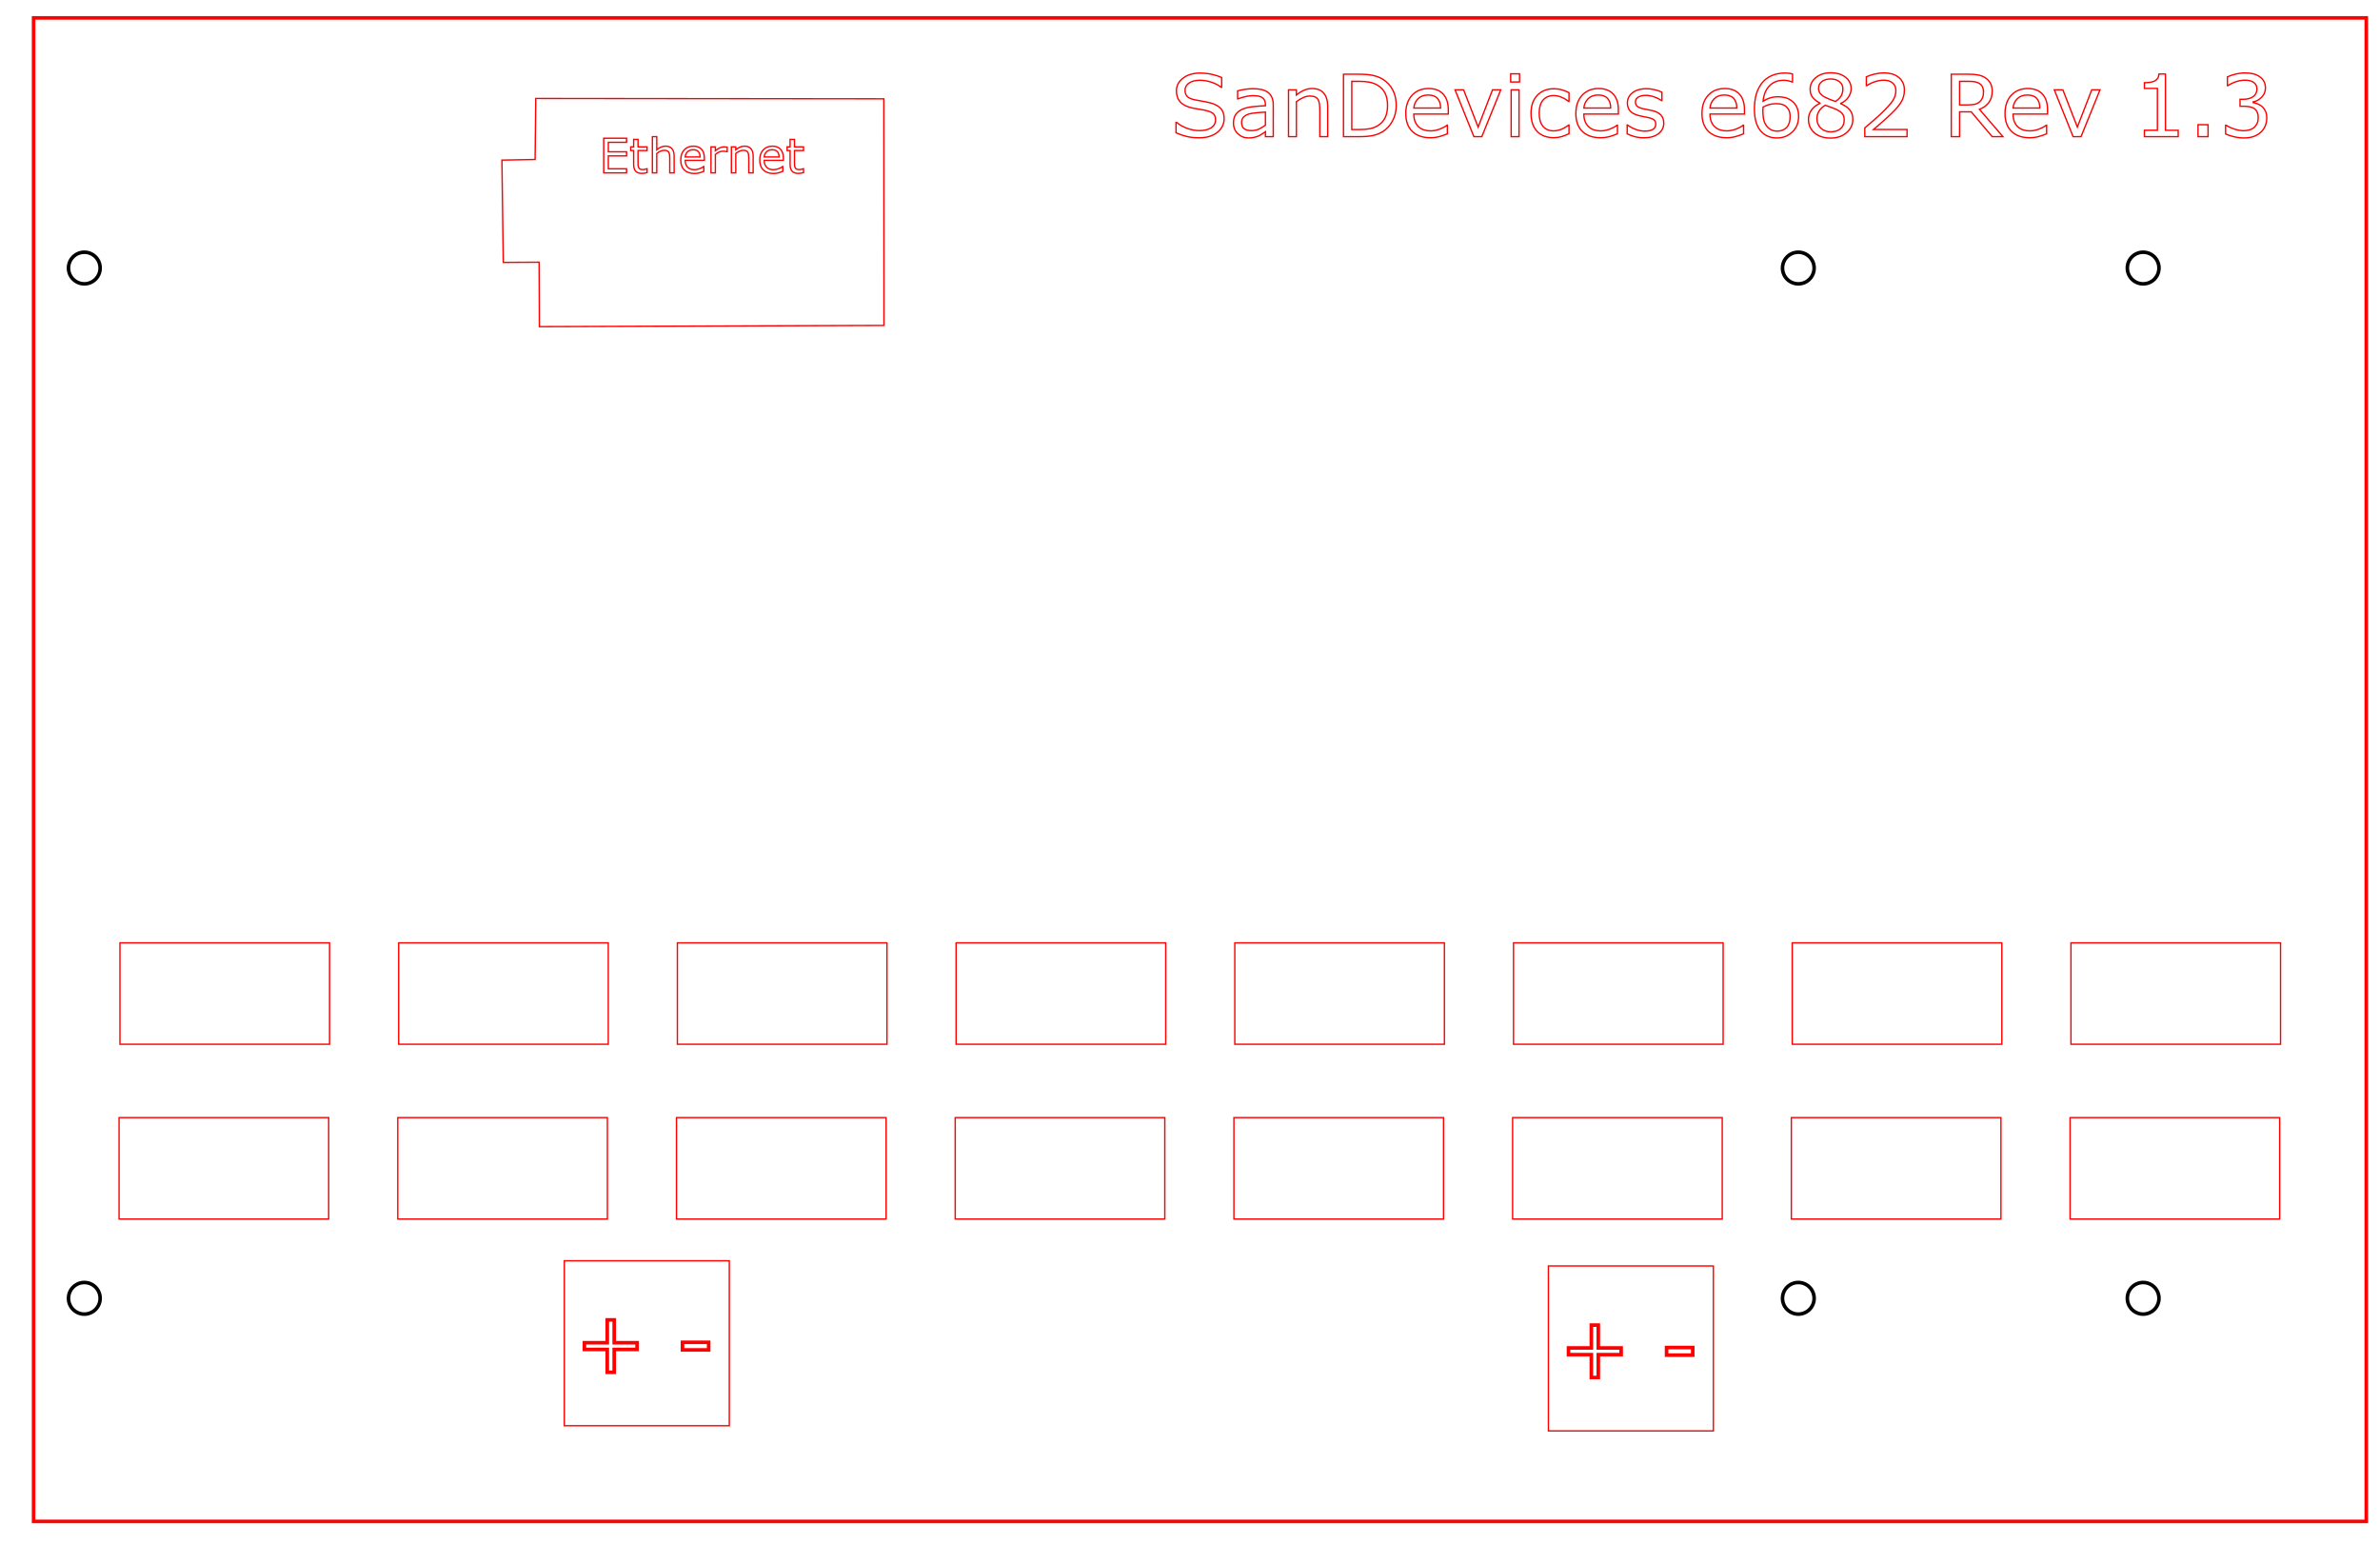
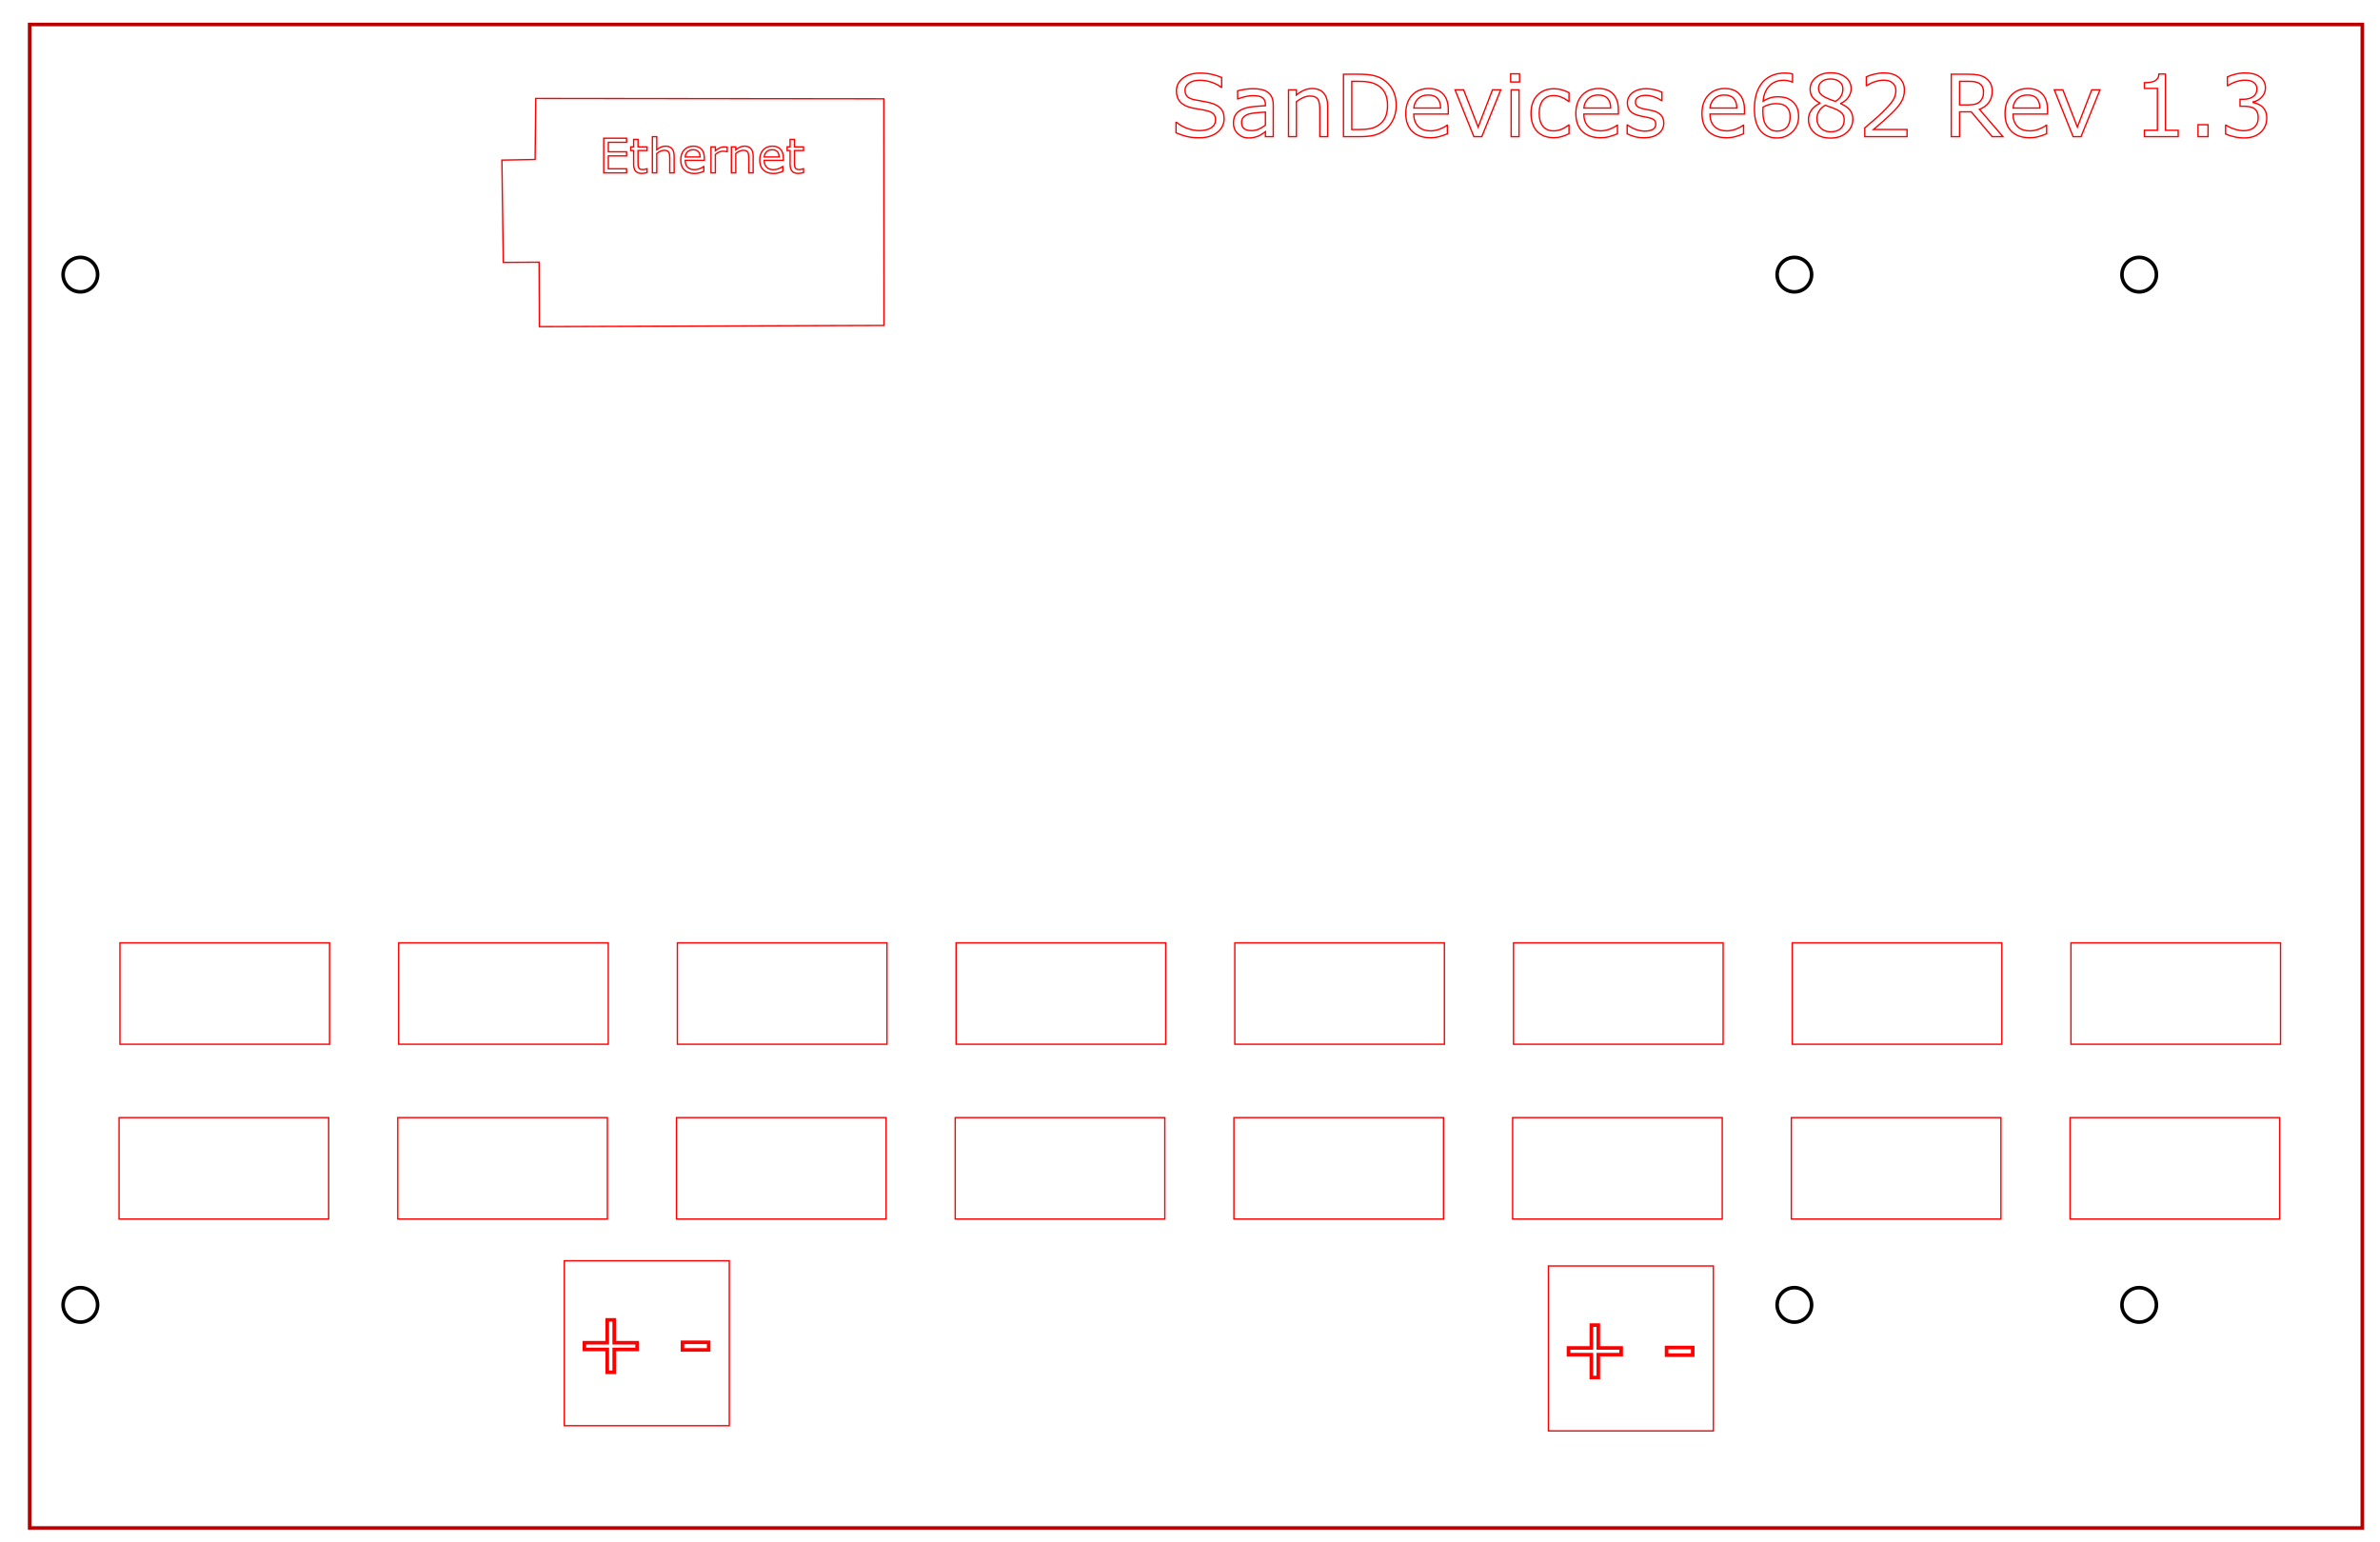
<svg xmlns="http://www.w3.org/2000/svg" width="176mm" height="114mm" viewBox="0 0 176 114" version="1.1" id="svg10875">
  <defs id="defs10869">
    <marker style="overflow:visible" refY="0" refX="0" orient="auto" id="DistanceX">
      <path id="path11422" style="stroke:#000000;stroke-width:0.5" d="M 3,-3 -3,3 M 0,-5 V 5" />
    </marker>
    <pattern y="0" x="0" width="8" patternUnits="userSpaceOnUse" id="Hatch" height="8">
      <path id="path11425" stroke-width="0.25" stroke="#000000" linecap="square" d="M8 4 l-4,4" />
      <path id="path11427" stroke-width="0.25" stroke="#000000" linecap="square" d="M6 2 l-4,4" />
      <path id="path11429" stroke-width="0.25" stroke="#000000" linecap="square" d="M4 0 l-4,4" />
    </pattern>
    <symbol id="*MODEL_SPACE" />
    <symbol id="*PAPER_SPACE" />
+     <marker style="overflow:visible" refY="0.0" refX="0.0" orient="auto" id="DistanceX-2">
+       <path id="path7502" style="stroke:#000000; stroke-width:0.5" d="M 3,-3 L -3,3 M 0,-5 L  0,5" />
+     </marker>
+     <pattern y="0" x="0" width="8" patternUnits="userSpaceOnUse" id="Hatch-1" height="8">
+       <path id="path7505" stroke-width="0.25" stroke="#000000" linecap="square" d="M8 4 l-4,4" />
+       <path id="path7507" stroke-width="0.25" stroke="#000000" linecap="square" d="M6 2 l-4,4" />
+       <path id="path7509" stroke-width="0.25" stroke="#000000" linecap="square" d="M4 0 l-4,4" />
+     </pattern>
+     <symbol id="*MODEL_SPACE-3" />
+     <symbol id="*PAPER_SPACE-7" />
  </defs>
  <g id="layer1" transform="translate(0,-183)">
    <g id="g11450" transform="matrix(0.2645833,0,0,0.2645833,2.485574,-112.6762)" style="stroke:#ff0000;stroke-opacity:1">
-       <path id="path11436" style="fill:none;stroke:#ff0000;stroke-opacity:1" d="M 651.968,1122.52 H 0 v 420.284 h 651.968 z" />
-       <path id="path11438" style="fill:none;stroke:#000000;stroke-opacity:1" d="m 18.595,1192.441 a 4.422,4.422 0 1 0 -8.844,0 4.422,4.422 0 1 0 8.844,0 z" />
-       <path id="path11440" style="fill:none;stroke:#000000;stroke-opacity:1" d="m 18.595,1480.441 a 4.422,4.422 0 1 0 -8.844,0 4.422,4.422 0 1 0 8.844,0 z" />
-       <path id="path11442" style="fill:none;stroke:#000000;stroke-opacity:1" d="m 497.65,1192.441 a 4.422,4.422 0 1 0 -8.844,0 4.422,4.422 0 1 0 8.844,0 z" />
-       <path id="path11444" style="fill:none;stroke:#000000;stroke-opacity:1" d="m 594.028,1192.441 a 4.422,4.422 0 1 0 -8.844,0 4.422,4.422 0 1 0 8.844,0 z" />
-       <path id="path11446" style="fill:none;stroke:#000000;stroke-opacity:1" d="m 497.65,1480.441 a 4.422,4.422 0 1 0 -8.844,0 4.422,4.422 0 1 0 8.844,0 z" />
-       <path id="path11448" style="fill:none;stroke:#000000;stroke-opacity:1" d="m 594.028,1480.441 a 4.422,4.422 0 1 0 -8.844,0 4.422,4.422 0 1 0 8.844,0 z" />
      <rect style="fill:none;fill-opacity:1;stroke:#ff0000;stroke-width:0.378;stroke-miterlimit:4;stroke-dasharray:none;stroke-dashoffset:0;stroke-opacity:1" id="rect11480" width="58.583" height="28.346" x="569.176" y="1429.935" />
      <rect style="fill:none;fill-opacity:1;stroke:#ff0000;stroke-width:0.378;stroke-miterlimit:4;stroke-dasharray:none;stroke-dashoffset:0;stroke-opacity:1" id="rect11480-7" width="58.583" height="28.346" x="23.884" y="1429.935" />
      <rect style="fill:none;fill-opacity:1;stroke:#ff0000;stroke-width:0.378;stroke-miterlimit:4;stroke-dasharray:none;stroke-dashoffset:0;stroke-opacity:1" id="rect11480-64" width="58.583" height="28.346" x="101.783" y="1429.935" />
      <rect style="fill:none;fill-opacity:1;stroke:#ff0000;stroke-width:0.378;stroke-miterlimit:4;stroke-dasharray:none;stroke-dashoffset:0;stroke-opacity:1" id="rect11480-31" width="58.583" height="28.346" x="491.277" y="1429.935" />
      <rect style="fill:none;fill-opacity:1;stroke:#ff0000;stroke-width:0.378;stroke-miterlimit:4;stroke-dasharray:none;stroke-dashoffset:0;stroke-opacity:1" id="rect11480-5" width="58.583" height="28.346" x="179.682" y="1429.935" />
      <rect style="fill:none;fill-opacity:1;stroke:#ff0000;stroke-width:0.378;stroke-miterlimit:4;stroke-dasharray:none;stroke-dashoffset:0;stroke-opacity:1" id="rect11480-54" width="58.583" height="28.346" x="257.581" y="1429.935" />
      <rect style="fill:none;fill-opacity:1;stroke:#ff0000;stroke-width:0.378;stroke-miterlimit:4;stroke-dasharray:none;stroke-dashoffset:0;stroke-opacity:1" id="rect11480-0" width="58.583" height="28.346" x="335.479" y="1429.935" />
      <rect style="fill:none;fill-opacity:1;stroke:#ff0000;stroke-width:0.378;stroke-miterlimit:4;stroke-dasharray:none;stroke-dashoffset:0;stroke-opacity:1" id="rect11480-04" width="58.583" height="28.346" x="413.378" y="1429.935" />
      <rect style="fill:none;fill-opacity:1;stroke:#ff0000;stroke-width:0.378;stroke-miterlimit:4;stroke-dasharray:none;stroke-dashoffset:0;stroke-opacity:1" id="rect11480-4" width="58.583" height="28.346" x="569.425" y="1381.076" />
      <rect style="fill:none;fill-opacity:1;stroke:#ff0000;stroke-width:0.378;stroke-miterlimit:4;stroke-dasharray:none;stroke-dashoffset:0;stroke-opacity:1" id="rect11480-7-7" width="58.583" height="28.346" x="24.132" y="1381.076" />
      <rect style="fill:none;fill-opacity:1;stroke:#ff0000;stroke-width:0.378;stroke-miterlimit:4;stroke-dasharray:none;stroke-dashoffset:0;stroke-opacity:1" id="rect11480-64-3" width="58.583" height="28.346" x="102.031" y="1381.076" />
      <rect style="fill:none;fill-opacity:1;stroke:#ff0000;stroke-width:0.378;stroke-miterlimit:4;stroke-dasharray:none;stroke-dashoffset:0;stroke-opacity:1" id="rect11480-31-4" width="58.583" height="28.346" x="491.526" y="1381.076" />
      <rect style="fill:none;fill-opacity:1;stroke:#ff0000;stroke-width:0.378;stroke-miterlimit:4;stroke-dasharray:none;stroke-dashoffset:0;stroke-opacity:1" id="rect11480-5-9" width="58.583" height="28.346" x="179.93" y="1381.076" />
      <rect style="fill:none;fill-opacity:1;stroke:#ff0000;stroke-width:0.378;stroke-miterlimit:4;stroke-dasharray:none;stroke-dashoffset:0;stroke-opacity:1" id="rect11480-54-4" width="58.583" height="28.346" x="257.829" y="1381.076" />
      <rect style="fill:none;fill-opacity:1;stroke:#ff0000;stroke-width:0.378;stroke-miterlimit:4;stroke-dasharray:none;stroke-dashoffset:0;stroke-opacity:1" id="rect11480-0-7" width="58.583" height="28.346" x="335.728" y="1381.076" />
      <rect style="fill:none;fill-opacity:1;stroke:#ff0000;stroke-width:0.378;stroke-miterlimit:4;stroke-dasharray:none;stroke-dashoffset:0;stroke-opacity:1" id="rect11480-04-0" width="58.583" height="28.346" x="413.627" y="1381.076" />
      <path style="fill:none;stroke:#fe0000;stroke-width:0.378;stroke-linecap:butt;stroke-linejoin:miter;stroke-miterlimit:4;stroke-dasharray:none;stroke-opacity:1" d="m 140.348,1145.042 97.274,0.099 0.036,63.341 -96.302,0.345 -0.072,-18.016 -10.015,0.062 -0.385,-28.601 9.281,-0.174 z" id="path11595" />
      <rect style="fill:none;fill-opacity:1;stroke:#fe0000;stroke-width:0.378;stroke-miterlimit:4;stroke-dasharray:none;stroke-dashoffset:0;stroke-opacity:1" id="rect11597" width="46.11" height="46.11" x="148.33" y="1469.947" />
      <g aria-label="+ -" style="font-style:normal;font-weight:normal;font-size:13.333px;line-height:1.25;font-family:sans-serif;letter-spacing:0px;word-spacing:0px;fill:none;fill-opacity:1;stroke:none" id="text11601" transform="translate(0,-20)">
        <path d="m 168.665,1514.736 h -6.387 v 6.387 h -1.945 v -6.387 h -6.387 v -1.875 h 6.387 v -6.387 h 1.945 v 6.387 h 6.387 z" style="font-size:24px;fill:none;stroke:#ff0000;stroke-opacity:1" id="path11603" />
        <path d="m 188.669,1514.865 h -7.312 v -2.121 h 7.312 z" style="font-size:24px;fill:none;stroke:#ff0000;stroke-opacity:1" id="path11605" />
      </g>
      <rect style="fill:none;fill-opacity:1;stroke:#fe0000;stroke-width:0.378;stroke-miterlimit:4;stroke-dasharray:none;stroke-dashoffset:0;stroke-opacity:1" id="rect11597-5" width="46.11" height="46.11" x="423.376" y="1471.405" />
      <g transform="translate(275.046,-18.54232)" aria-label="+ -" style="font-style:normal;font-weight:normal;font-size:13.333px;line-height:1.25;font-family:sans-serif;letter-spacing:0px;word-spacing:0px;fill:none;fill-opacity:1;stroke:none;stroke-opacity:1" id="text11601-8">
        <path d="m 168.665,1514.736 h -6.387 v 6.387 h -1.945 v -6.387 h -6.387 v -1.875 h 6.387 v -6.387 h 1.945 v 6.387 h 6.387 z" style="font-size:24px;fill:none;stroke:#ff0000;stroke-opacity:1" id="path11603-6" />
        <path d="m 188.669,1514.865 h -7.312 v -2.121 h 7.312 z" style="font-size:24px;fill:none;stroke:#ff0000;stroke-opacity:1" id="path11605-8" />
      </g>
      <g aria-label="Ethernet" style="font-style:normal;font-weight:normal;font-size:13.333px;line-height:1.25;font-family:sans-serif;letter-spacing:0px;word-spacing:0px;fill:none;fill-opacity:1;stroke:#fe0000;stroke-opacity:1;stroke-width:0.378;stroke-miterlimit:4;stroke-dasharray:none" id="text11634">
        <path d="m 165.728,1165.846 h -6.387 v -9.694 h 6.387 v 1.146 h -5.098 v 2.656 h 5.098 v 1.146 h -5.098 v 3.6 h 5.098 z" style="stroke-width:0.378;stroke-miterlimit:4;stroke-dasharray:none" id="path11636" />
        <path d="m 171.458,1165.781 q -0.345,0.091 -0.755,0.15 -0.404,0.059 -0.723,0.059 -1.113,0 -1.693,-0.599 -0.579,-0.599 -0.579,-1.921 v -3.867 h -0.827 v -1.029 h 0.827 v -2.09 h 1.224 v 2.09 h 2.526 v 1.029 h -2.526 v 3.314 q 0,0.573 0.026,0.898 0.026,0.319 0.182,0.599 0.143,0.261 0.391,0.384 0.254,0.117 0.768,0.117 0.299,0 0.625,-0.085 0.326,-0.091 0.469,-0.15 h 0.065 z" style="stroke-width:0.378;stroke-miterlimit:4;stroke-dasharray:none" id="path11638" />
        <path d="m 179.023,1165.846 h -1.224 v -4.141 q 0,-0.501 -0.059,-0.938 -0.059,-0.443 -0.215,-0.69 -0.163,-0.273 -0.469,-0.404 -0.306,-0.137 -0.794,-0.137 -0.501,0 -1.048,0.247 -0.547,0.247 -1.048,0.631 v 5.43 H 172.942 v -10.13 h 1.224 v 3.665 q 0.573,-0.475 1.185,-0.742 0.612,-0.267 1.257,-0.267 1.178,0 1.797,0.71 0.618,0.71 0.618,2.044 z" style="stroke-width:0.378;stroke-miterlimit:4;stroke-dasharray:none" id="path11640" />
        <path d="m 187.467,1162.337 h -5.358 q 0,0.671 0.202,1.172 0.202,0.495 0.553,0.814 0.339,0.312 0.801,0.469 0.469,0.156 1.029,0.156 0.742,0 1.491,-0.293 0.755,-0.299 1.074,-0.586 h 0.065 v 1.335 q -0.618,0.26 -1.263,0.436 -0.645,0.176 -1.354,0.176 -1.81,0 -2.826,-0.977 -1.016,-0.983 -1.016,-2.786 0,-1.784 0.97,-2.832 0.977,-1.048 2.565,-1.048 1.471,0 2.266,0.859 0.801,0.859 0.801,2.441 z m -1.191,-0.938 q -0.007,-0.964 -0.488,-1.491 -0.475,-0.527 -1.452,-0.527 -0.983,0 -1.569,0.579 -0.579,0.579 -0.658,1.439 z" style="stroke-width:0.378;stroke-miterlimit:4;stroke-dasharray:none" id="path11642" />
        <path d="m 193.86,1159.909 h -0.065 q -0.273,-0.065 -0.534,-0.091 -0.254,-0.033 -0.605,-0.033 -0.566,0 -1.094,0.254 -0.527,0.247 -1.016,0.645 v 5.163 h -1.224 v -7.272 h 1.224 v 1.074 q 0.729,-0.586 1.283,-0.827 0.56,-0.247 1.139,-0.247 0.319,0 0.462,0.02 0.143,0.013 0.43,0.059 z" style="stroke-width:0.378;stroke-miterlimit:4;stroke-dasharray:none" id="path11644" />
        <path d="m 201.106,1165.846 h -1.224 v -4.141 q 0,-0.501 -0.059,-0.938 -0.059,-0.443 -0.215,-0.69 -0.163,-0.273 -0.469,-0.404 -0.306,-0.137 -0.794,-0.137 -0.501,0 -1.048,0.247 -0.547,0.247 -1.048,0.631 v 5.43 h -1.224 v -7.272 h 1.224 v 0.807 q 0.573,-0.475 1.185,-0.742 0.612,-0.267 1.257,-0.267 1.178,0 1.797,0.71 0.618,0.71 0.618,2.044 z" style="stroke-width:0.378;stroke-miterlimit:4;stroke-dasharray:none" id="path11646" />
        <path d="M 209.55,1162.337 H 204.192 q 0,0.671 0.202,1.172 0.202,0.495 0.553,0.814 0.339,0.312 0.801,0.469 0.469,0.156 1.029,0.156 0.742,0 1.491,-0.293 0.755,-0.299 1.074,-0.586 h 0.065 v 1.335 q -0.618,0.26 -1.263,0.436 -0.645,0.176 -1.354,0.176 -1.81,0 -2.826,-0.977 -1.016,-0.983 -1.016,-2.786 0,-1.784 0.97,-2.832 0.977,-1.048 2.565,-1.048 1.471,0 2.266,0.859 0.801,0.859 0.801,2.441 z m -1.191,-0.938 q -0.007,-0.964 -0.488,-1.491 -0.475,-0.527 -1.452,-0.527 -0.983,0 -1.569,0.579 -0.579,0.579 -0.658,1.439 z" style="stroke-width:0.378;stroke-miterlimit:4;stroke-dasharray:none" id="path11648" />
        <path d="m 215.182,1165.781 q -0.345,0.091 -0.755,0.15 -0.404,0.059 -0.723,0.059 -1.113,0 -1.693,-0.599 -0.579,-0.599 -0.579,-1.921 v -3.867 h -0.827 v -1.029 h 0.827 v -2.09 h 1.224 v 2.09 h 2.526 v 1.029 h -2.526 v 3.314 q 0,0.573 0.026,0.898 0.026,0.319 0.182,0.599 0.143,0.261 0.391,0.384 0.254,0.117 0.768,0.117 0.299,0 0.625,-0.085 0.326,-0.091 0.469,-0.15 h 0.065 z" style="stroke-width:0.378;stroke-miterlimit:4;stroke-dasharray:none" id="path11650" />
      </g>
      <g aria-label="SanDevices e682 Rev 1.3" style="font-style:normal;font-weight:normal;font-size:13.333px;line-height:1.25;font-family:sans-serif;letter-spacing:0px;word-spacing:0px;fill:none;fill-opacity:1;stroke:#fb0000;stroke-width:0.378;stroke-miterlimit:4;stroke-dasharray:none;stroke-opacity:1" id="text11655">
        <path d="m 332.751,1150.736 q 0,1.02 -0.48,2.016 -0.469,0.996 -1.324,1.688 -0.938,0.75 -2.191,1.172 -1.242,0.422 -3,0.422 -1.887,0 -3.398,-0.351 -1.5,-0.352 -3.059,-1.043 v -2.906 h 0.164 q 1.324,1.102 3.059,1.699 1.734,0.598 3.258,0.598 2.156,0 3.352,-0.809 1.207,-0.809 1.207,-2.156 0,-1.16 -0.574,-1.711 -0.562,-0.551 -1.723,-0.855 -0.879,-0.234 -1.91,-0.387 -1.02,-0.152 -2.168,-0.387 -2.32,-0.492 -3.445,-1.676 -1.113,-1.195 -1.113,-3.106 0,-2.191 1.852,-3.586 1.852,-1.406 4.699,-1.406 1.84,0 3.375,0.352 1.535,0.351 2.719,0.867 v 2.742 h -0.164 q -0.996,-0.844 -2.625,-1.395 -1.617,-0.562 -3.316,-0.562 -1.863,0 -3,0.773 -1.125,0.773 -1.125,1.992 0,1.09 0.562,1.711 0.562,0.621 1.98,0.949 0.75,0.164 2.133,0.398 1.383,0.234 2.344,0.48 1.945,0.516 2.93,1.559 0.984,1.043 0.984,2.918 z" style="font-size:24px;fill:none;stroke:#fb0000;stroke-width:0.378;stroke-miterlimit:4;stroke-dasharray:none;stroke-opacity:1" id="path11657" />
        <path d="m 346.474,1155.717 h -2.191 v -1.395 q -0.293,0.199 -0.797,0.562 -0.492,0.352 -0.961,0.562 -0.551,0.27 -1.266,0.445 -0.715,0.188 -1.676,0.188 -1.77,0 -3,-1.172 -1.23,-1.172 -1.23,-2.988 0,-1.488 0.633,-2.402 0.645,-0.926 1.828,-1.453 1.195,-0.527 2.871,-0.715 1.676,-0.188 3.598,-0.281 v -0.34 q 0,-0.75 -0.27,-1.242 -0.258,-0.492 -0.75,-0.773 -0.469,-0.27 -1.125,-0.363 -0.656,-0.094 -1.371,-0.094 -0.867,0 -1.934,0.234 -1.066,0.223 -2.203,0.656 h -0.117 v -2.238 q 0.645,-0.176 1.863,-0.387 1.219,-0.211 2.402,-0.211 1.383,0 2.402,0.234 1.031,0.223 1.781,0.773 0.738,0.539 1.125,1.395 0.387,0.856 0.387,2.121 z m -2.191,-3.223 v -3.645 q -1.008,0.059 -2.379,0.176 -1.359,0.117 -2.156,0.34 -0.949,0.27 -1.535,0.844 -0.586,0.562 -0.586,1.559 0,1.125 0.68,1.699 0.68,0.562 2.074,0.562 1.16,0 2.121,-0.445 0.961,-0.457 1.781,-1.09 z" style="font-size:24px;fill:none;stroke:#fb0000;stroke-width:0.378;stroke-miterlimit:4;stroke-dasharray:none;stroke-opacity:1" id="path11659" />
        <path d="m 361.685,1155.717 h -2.203 v -7.453 q 0,-0.902 -0.105,-1.688 -0.105,-0.797 -0.387,-1.242 -0.293,-0.492 -0.844,-0.727 -0.551,-0.246 -1.43,-0.246 -0.902,0 -1.887,0.445 -0.984,0.445 -1.887,1.137 v 9.773 h -2.203 v -13.09 h 2.203 v 1.453 q 1.031,-0.856 2.133,-1.336 1.102,-0.48 2.262,-0.48 2.121,0 3.234,1.277 1.113,1.277 1.113,3.68 z" style="font-size:24px;fill:none;stroke:#fb0000;stroke-width:0.378;stroke-miterlimit:4;stroke-dasharray:none;stroke-opacity:1" id="path11661" />
        <path d="m 380.845,1147.01 q 0,2.379 -1.043,4.312 -1.031,1.934 -2.754,3 -1.195,0.738 -2.672,1.066 -1.465,0.328 -3.867,0.328 h -4.406 v -17.449 h 4.359 q 2.555,0 4.055,0.375 1.512,0.363 2.555,1.008 1.781,1.113 2.777,2.965 0.996,1.851 0.996,4.394 z m -2.426,-0.035 q 0,-2.051 -0.715,-3.457 -0.715,-1.406 -2.133,-2.215 -1.031,-0.586 -2.191,-0.809 -1.16,-0.234 -2.777,-0.234 h -2.18 v 13.465 h 2.18 q 1.676,0 2.918,-0.246 1.254,-0.246 2.297,-0.914 1.301,-0.832 1.945,-2.191 0.656,-1.359 0.656,-3.398 z" style="font-size:24px;fill:none;stroke:#fb0000;stroke-width:0.378;stroke-miterlimit:4;stroke-dasharray:none;stroke-opacity:1" id="path11663" />
        <path d="m 395.399,1149.4 h -9.645 q 0,1.207 0.363,2.109 0.363,0.891 0.996,1.465 0.609,0.562 1.441,0.844 0.844,0.281 1.852,0.281 1.336,0 2.684,-0.527 1.359,-0.539 1.934,-1.055 h 0.117 v 2.402 q -1.113,0.469 -2.273,0.785 -1.16,0.316 -2.438,0.316 -3.258,0 -5.086,-1.758 -1.828,-1.77 -1.828,-5.016 0,-3.211 1.746,-5.098 1.758,-1.887 4.617,-1.887 2.648,0 4.078,1.547 1.441,1.547 1.441,4.394 z m -2.145,-1.688 q -0.012,-1.734 -0.879,-2.684 -0.855,-0.949 -2.613,-0.949 -1.77,0 -2.824,1.043 -1.043,1.043 -1.184,2.59 z" style="font-size:24px;fill:none;stroke:#fb0000;stroke-width:0.378;stroke-miterlimit:4;stroke-dasharray:none;stroke-opacity:1" id="path11665" />
        <path d="m 410.06,1142.627 -5.297,13.09 h -2.215 l -5.262,-13.09 h 2.391 l 4.055,10.418 4.02,-10.418 z" style="font-size:24px;fill:none;stroke:#fb0000;stroke-width:0.378;stroke-miterlimit:4;stroke-dasharray:none;stroke-opacity:1" id="path11667" />
        <path d="m 415.31,1140.436 h -2.484 v -2.285 h 2.484 z m -0.141,15.281 h -2.203 v -13.09 h 2.203 z" style="font-size:24px;fill:none;stroke:#fb0000;stroke-width:0.378;stroke-miterlimit:4;stroke-dasharray:none;stroke-opacity:1" id="path11669" />
        <path d="m 429.138,1154.897 q -1.102,0.527 -2.098,0.82 -0.984,0.293 -2.098,0.293 -1.418,0 -2.602,-0.41 -1.184,-0.422 -2.027,-1.266 -0.855,-0.844 -1.324,-2.133 -0.469,-1.289 -0.469,-3.012 0,-3.211 1.758,-5.039 1.77,-1.828 4.664,-1.828 1.125,0 2.203,0.316 1.09,0.316 1.992,0.773 v 2.449 h -0.117 q -1.008,-0.785 -2.086,-1.207 -1.066,-0.422 -2.086,-0.422 -1.875,0 -2.965,1.266 -1.078,1.254 -1.078,3.691 0,2.367 1.055,3.644 1.066,1.266 2.988,1.266 0.668,0 1.359,-0.176 0.691,-0.176 1.242,-0.457 0.48,-0.246 0.902,-0.516 0.422,-0.281 0.668,-0.48 h 0.117 z" style="font-size:24px;fill:none;stroke:#fb0000;stroke-width:0.378;stroke-miterlimit:4;stroke-dasharray:none;stroke-opacity:1" id="path11671" />
        <path d="m 442.931,1149.4 h -9.645 q 0,1.207 0.363,2.109 0.363,0.891 0.996,1.465 0.609,0.562 1.441,0.844 0.844,0.281 1.852,0.281 1.336,0 2.684,-0.527 1.359,-0.539 1.934,-1.055 h 0.117 v 2.402 q -1.113,0.469 -2.273,0.785 -1.16,0.316 -2.438,0.316 -3.258,0 -5.086,-1.758 -1.828,-1.77 -1.828,-5.016 0,-3.211 1.746,-5.098 1.758,-1.887 4.617,-1.887 2.648,0 4.078,1.547 1.441,1.547 1.441,4.394 z m -2.145,-1.688 q -0.012,-1.734 -0.879,-2.684 -0.855,-0.949 -2.613,-0.949 -1.77,0 -2.824,1.043 -1.043,1.043 -1.184,2.59 z" style="font-size:24px;fill:none;stroke:#fb0000;stroke-width:0.378;stroke-miterlimit:4;stroke-dasharray:none;stroke-opacity:1" id="path11673" />
        <path d="m 455.622,1151.944 q 0,1.793 -1.488,2.941 -1.477,1.148 -4.043,1.148 -1.453,0 -2.672,-0.34 -1.207,-0.352 -2.027,-0.762 v -2.473 h 0.117 q 1.043,0.785 2.32,1.254 1.277,0.457 2.449,0.457 1.453,0 2.273,-0.469 0.82,-0.469 0.82,-1.477 0,-0.773 -0.445,-1.172 -0.445,-0.399 -1.711,-0.68 -0.469,-0.105 -1.23,-0.246 -0.75,-0.141 -1.371,-0.305 -1.723,-0.457 -2.449,-1.336 -0.715,-0.891 -0.715,-2.18 0,-0.809 0.328,-1.524 0.34,-0.715 1.02,-1.277 0.656,-0.551 1.664,-0.867 1.02,-0.328 2.273,-0.328 1.172,0 2.367,0.293 1.207,0.281 2.004,0.691 v 2.356 h -0.117 q -0.844,-0.621 -2.051,-1.043 -1.207,-0.433 -2.367,-0.433 -1.207,0 -2.039,0.469 -0.832,0.457 -0.832,1.371 0,0.809 0.504,1.219 0.492,0.41 1.594,0.668 0.609,0.141 1.359,0.281 0.762,0.141 1.266,0.258 1.535,0.351 2.367,1.207 0.832,0.867 0.832,2.297 z" style="font-size:24px;fill:none;stroke:#fb0000;stroke-width:0.378;stroke-miterlimit:4;stroke-dasharray:none;stroke-opacity:1" id="path11675" />
        <path d="m 478.181,1149.4 h -9.645 q 0,1.207 0.363,2.109 0.363,0.891 0.996,1.465 0.609,0.562 1.441,0.844 0.844,0.281 1.852,0.281 1.336,0 2.684,-0.527 1.359,-0.539 1.934,-1.055 h 0.117 v 2.402 q -1.113,0.469 -2.273,0.785 -1.16,0.316 -2.438,0.316 -3.258,0 -5.086,-1.758 -1.828,-1.77 -1.828,-5.016 0,-3.211 1.746,-5.098 1.758,-1.887 4.617,-1.887 2.648,0 4.078,1.547 1.441,1.547 1.441,4.394 z m -2.145,-1.688 q -0.012,-1.734 -0.879,-2.684 -0.855,-0.949 -2.613,-0.949 -1.77,0 -2.824,1.043 -1.043,1.043 -1.184,2.59 z" style="font-size:24px;fill:none;stroke:#fb0000;stroke-width:0.378;stroke-miterlimit:4;stroke-dasharray:none;stroke-opacity:1" id="path11677" />
        <path d="m 493.31,1150.057 q 0,2.66 -1.758,4.348 -1.746,1.676 -4.289,1.676 -1.289,0 -2.344,-0.398 -1.055,-0.399 -1.863,-1.184 -1.008,-0.973 -1.559,-2.578 -0.539,-1.605 -0.539,-3.867 0,-2.32 0.492,-4.113 0.504,-1.793 1.594,-3.188 1.031,-1.324 2.66,-2.062 1.629,-0.75 3.797,-0.75 0.691,0 1.16,0.059 0.469,0.059 0.949,0.211 v 2.238 h -0.117 q -0.328,-0.176 -0.996,-0.328 -0.656,-0.164 -1.348,-0.164 -2.52,0 -4.02,1.582 -1.5,1.57 -1.746,4.254 0.984,-0.598 1.934,-0.902 0.961,-0.316 2.215,-0.316 1.113,0 1.957,0.211 0.855,0.199 1.746,0.82 1.031,0.715 1.547,1.805 0.527,1.09 0.527,2.648 z m -2.379,0.094 q 0,-1.09 -0.328,-1.805 -0.316,-0.715 -1.055,-1.242 -0.539,-0.375 -1.195,-0.492 -0.656,-0.117 -1.371,-0.117 -0.996,0 -1.852,0.234 -0.855,0.234 -1.758,0.727 -0.023,0.258 -0.035,0.504 -0.012,0.234 -0.012,0.598 0,1.851 0.375,2.93 0.387,1.066 1.055,1.688 0.539,0.516 1.16,0.762 0.633,0.234 1.371,0.234 1.699,0 2.672,-1.031 0.973,-1.043 0.973,-2.988 z" style="font-size:24px;fill:none;stroke:#fb0000;stroke-width:0.378;stroke-miterlimit:4;stroke-dasharray:none;stroke-opacity:1" id="path11679" />
        <path d="m 508.462,1150.854 q 0,2.262 -1.77,3.762 -1.758,1.5 -4.43,1.5 -2.836,0 -4.523,-1.465 -1.676,-1.465 -1.676,-3.75 0,-1.453 0.844,-2.625 0.844,-1.184 2.379,-1.875 v -0.07 q -1.406,-0.75 -2.086,-1.641 -0.668,-0.891 -0.668,-2.227 0,-1.969 1.617,-3.281 1.617,-1.312 4.113,-1.312 2.613,0 4.172,1.254 1.559,1.254 1.559,3.188 0,1.184 -0.738,2.332 -0.738,1.137 -2.168,1.781 v 0.07 q 1.641,0.703 2.508,1.734 0.867,1.031 0.867,2.625 z m -2.777,-8.52 q 0,-1.254 -0.973,-1.992 -0.961,-0.75 -2.461,-0.75 -1.477,0 -2.426,0.703 -0.938,0.703 -0.938,1.899 0,0.844 0.469,1.465 0.48,0.609 1.441,1.09 0.434,0.211 1.242,0.551 0.82,0.34 1.594,0.562 1.16,-0.773 1.605,-1.605 0.445,-0.832 0.445,-1.922 z m 0.363,8.742 q 0,-1.078 -0.48,-1.723 -0.469,-0.656 -1.852,-1.312 -0.551,-0.258 -1.207,-0.48 -0.656,-0.223 -1.746,-0.621 -1.055,0.574 -1.699,1.559 -0.633,0.984 -0.633,2.227 0,1.582 1.09,2.613 1.09,1.031 2.766,1.031 1.711,0 2.73,-0.879 1.031,-0.879 1.031,-2.414 z" style="font-size:24px;fill:none;stroke:#fb0000;stroke-width:0.378;stroke-miterlimit:4;stroke-dasharray:none;stroke-opacity:1" id="path11681" />
        <path d="m 523.614,1155.717 h -11.812 v -2.449 q 1.23,-1.055 2.461,-2.109 1.242,-1.055 2.309,-2.098 2.25,-2.18 3.082,-3.457 0.832,-1.289 0.832,-2.777 0,-1.359 -0.902,-2.121 -0.891,-0.773 -2.496,-0.773 -1.066,0 -2.309,0.375 -1.242,0.375 -2.426,1.148 h -0.117 v -2.461 q 0.832,-0.41 2.215,-0.75 1.395,-0.34 2.695,-0.34 2.684,0 4.207,1.301 1.523,1.289 1.523,3.504 0,0.996 -0.258,1.863 -0.246,0.856 -0.738,1.629 -0.457,0.727 -1.078,1.43 -0.609,0.703 -1.488,1.559 -1.254,1.23 -2.59,2.391 -1.336,1.148 -2.496,2.133 h 9.387 z" style="font-size:24px;fill:none;stroke:#fb0000;stroke-width:0.378;stroke-miterlimit:4;stroke-dasharray:none;stroke-opacity:1" id="path11683" />
        <path d="m 550.415,1155.717 h -3.012 l -5.836,-6.938 h -3.27 v 6.938 h -2.32 v -17.449 h 4.887 q 1.582,0 2.637,0.211 1.055,0.199 1.898,0.727 0.949,0.598 1.477,1.512 0.539,0.902 0.539,2.297 0,1.887 -0.949,3.164 -0.949,1.266 -2.613,1.91 z m -5.426,-12.539 q 0,-0.75 -0.27,-1.324 -0.258,-0.586 -0.867,-0.984 -0.504,-0.34 -1.195,-0.469 -0.691,-0.141 -1.629,-0.141 h -2.73 v 6.586 h 2.344 q 1.102,0 1.922,-0.188 0.82,-0.199 1.395,-0.727 0.527,-0.492 0.773,-1.125 0.258,-0.645 0.258,-1.629 z" style="font-size:24px;fill:none;stroke:#fb0000;stroke-width:0.378;stroke-miterlimit:4;stroke-dasharray:none;stroke-opacity:1" id="path11685" />
        <path d="m 562.884,1149.4 h -9.645 q 0,1.207 0.363,2.109 0.363,0.891 0.996,1.465 0.609,0.562 1.441,0.844 0.844,0.281 1.852,0.281 1.336,0 2.684,-0.527 1.359,-0.539 1.934,-1.055 h 0.117 v 2.402 q -1.113,0.469 -2.273,0.785 -1.16,0.316 -2.438,0.316 -3.258,0 -5.086,-1.758 -1.828,-1.77 -1.828,-5.016 0,-3.211 1.746,-5.098 1.758,-1.887 4.617,-1.887 2.648,0 4.078,1.547 1.441,1.547 1.441,4.394 z m -2.145,-1.688 q -0.012,-1.734 -0.879,-2.684 -0.855,-0.949 -2.613,-0.949 -1.77,0 -2.824,1.043 -1.043,1.043 -1.184,2.59 z" style="font-size:24px;fill:none;stroke:#fb0000;stroke-width:0.378;stroke-miterlimit:4;stroke-dasharray:none;stroke-opacity:1" id="path11687" />
        <path d="m 577.544,1142.627 -5.297,13.09 h -2.215 l -5.262,-13.09 h 2.391 l 4.055,10.418 4.02,-10.418 z" style="font-size:24px;fill:none;stroke:#fb0000;stroke-width:0.378;stroke-miterlimit:4;stroke-dasharray:none;stroke-opacity:1" id="path11689" />
        <path d="m 599.399,1155.717 h -9.445 v -1.781 h 3.633 v -11.695 h -3.633 v -1.594 q 0.738,0 1.582,-0.117 0.844,-0.129 1.277,-0.363 0.539,-0.293 0.844,-0.738 0.316,-0.457 0.363,-1.219 h 1.816 v 15.727 h 3.562 z" style="font-size:24px;fill:none;stroke:#fb0000;stroke-width:0.378;stroke-miterlimit:4;stroke-dasharray:none;stroke-opacity:1" id="path11691" />
        <path d="m 607.743,1155.717 h -2.801 v -3.34 h 2.801 z" style="font-size:24px;fill:none;stroke:#fb0000;stroke-width:0.378;stroke-miterlimit:4;stroke-dasharray:none;stroke-opacity:1" id="path11693" />
        <path d="m 622.86,1147.315 q 0.562,0.504 0.926,1.266 0.363,0.762 0.363,1.969 0,1.195 -0.434,2.191 -0.434,0.996 -1.219,1.734 -0.879,0.82 -2.074,1.219 -1.184,0.387 -2.602,0.387 -1.453,0 -2.859,-0.352 -1.406,-0.34 -2.309,-0.75 v -2.449 h 0.176 q 0.996,0.656 2.344,1.09 1.348,0.434 2.602,0.434 0.738,0 1.57,-0.246 0.832,-0.246 1.348,-0.727 0.539,-0.516 0.797,-1.137 0.27,-0.621 0.27,-1.57 0,-0.938 -0.305,-1.547 -0.293,-0.621 -0.82,-0.973 -0.527,-0.363 -1.277,-0.492 -0.75,-0.141 -1.617,-0.141 h -1.055 v -1.945 h 0.82 q 1.781,0 2.836,-0.738 1.066,-0.75 1.066,-2.18 0,-0.633 -0.27,-1.101 -0.27,-0.48 -0.75,-0.785 -0.504,-0.305 -1.078,-0.422 -0.574,-0.117 -1.301,-0.117 -1.113,0 -2.367,0.398 -1.254,0.398 -2.367,1.125 h -0.117 v -2.449 q 0.832,-0.41 2.215,-0.75 1.395,-0.352 2.695,-0.352 1.277,0 2.25,0.234 0.973,0.234 1.758,0.75 0.844,0.562 1.277,1.359 0.434,0.797 0.434,1.863 0,1.453 -1.031,2.543 -1.02,1.078 -2.414,1.359 v 0.164 q 0.562,0.094 1.289,0.398 0.727,0.293 1.23,0.738 z" style="font-size:24px;fill:none;stroke:#fb0000;stroke-width:0.378;stroke-miterlimit:4;stroke-dasharray:none;stroke-opacity:1" id="path11695" />
      </g>
+       <g id="g7530" transform="translate(-1001.301,-5.597788)">
+         <path id="path7516" style="fill:none;stroke:#b70000;stroke-opacity:1" d="m 1652.161,1129.958 h -651.968 v 420.284 h 651.968 z" />
+         <path id="path7518" style="fill:none;stroke:#000000" d="m 1019.184,1199.88 a 4.819,4.819 0 1 0 -9.638,0 4.819,4.819 0 1 0 9.638,0 z" />
+         <path id="path7520" style="fill:none;stroke:#000000" d="m 1019.184,1487.88 a 4.819,4.819 0 1 0 -9.638,0 4.819,4.819 0 1 0 9.638,0 z" />
+         <path id="path7522" style="fill:none;stroke:#000000" d="m 1498.24,1199.88 a 4.819,4.819 0 1 0 -9.638,0 4.819,4.819 0 1 0 9.638,0 z" />
+         <path id="path7524" style="fill:none;stroke:#000000" d="m 1594.618,1199.88 a 4.819,4.819 0 1 0 -9.638,0 4.819,4.819 0 1 0 9.638,0 z" />
+         <path id="path7526" style="fill:none;stroke:#000000" d="m 1498.24,1487.88 a 4.819,4.819 0 1 0 -9.638,0 4.819,4.819 0 1 0 9.638,0 z" />
+         <path id="path7528" style="fill:none;stroke:#000000" d="m 1594.618,1487.88 a 4.819,4.819 0 1 0 -9.638,0 4.819,4.819 0 1 0 9.638,0 z" />
+       </g>
    </g>
  </g>
</svg>
